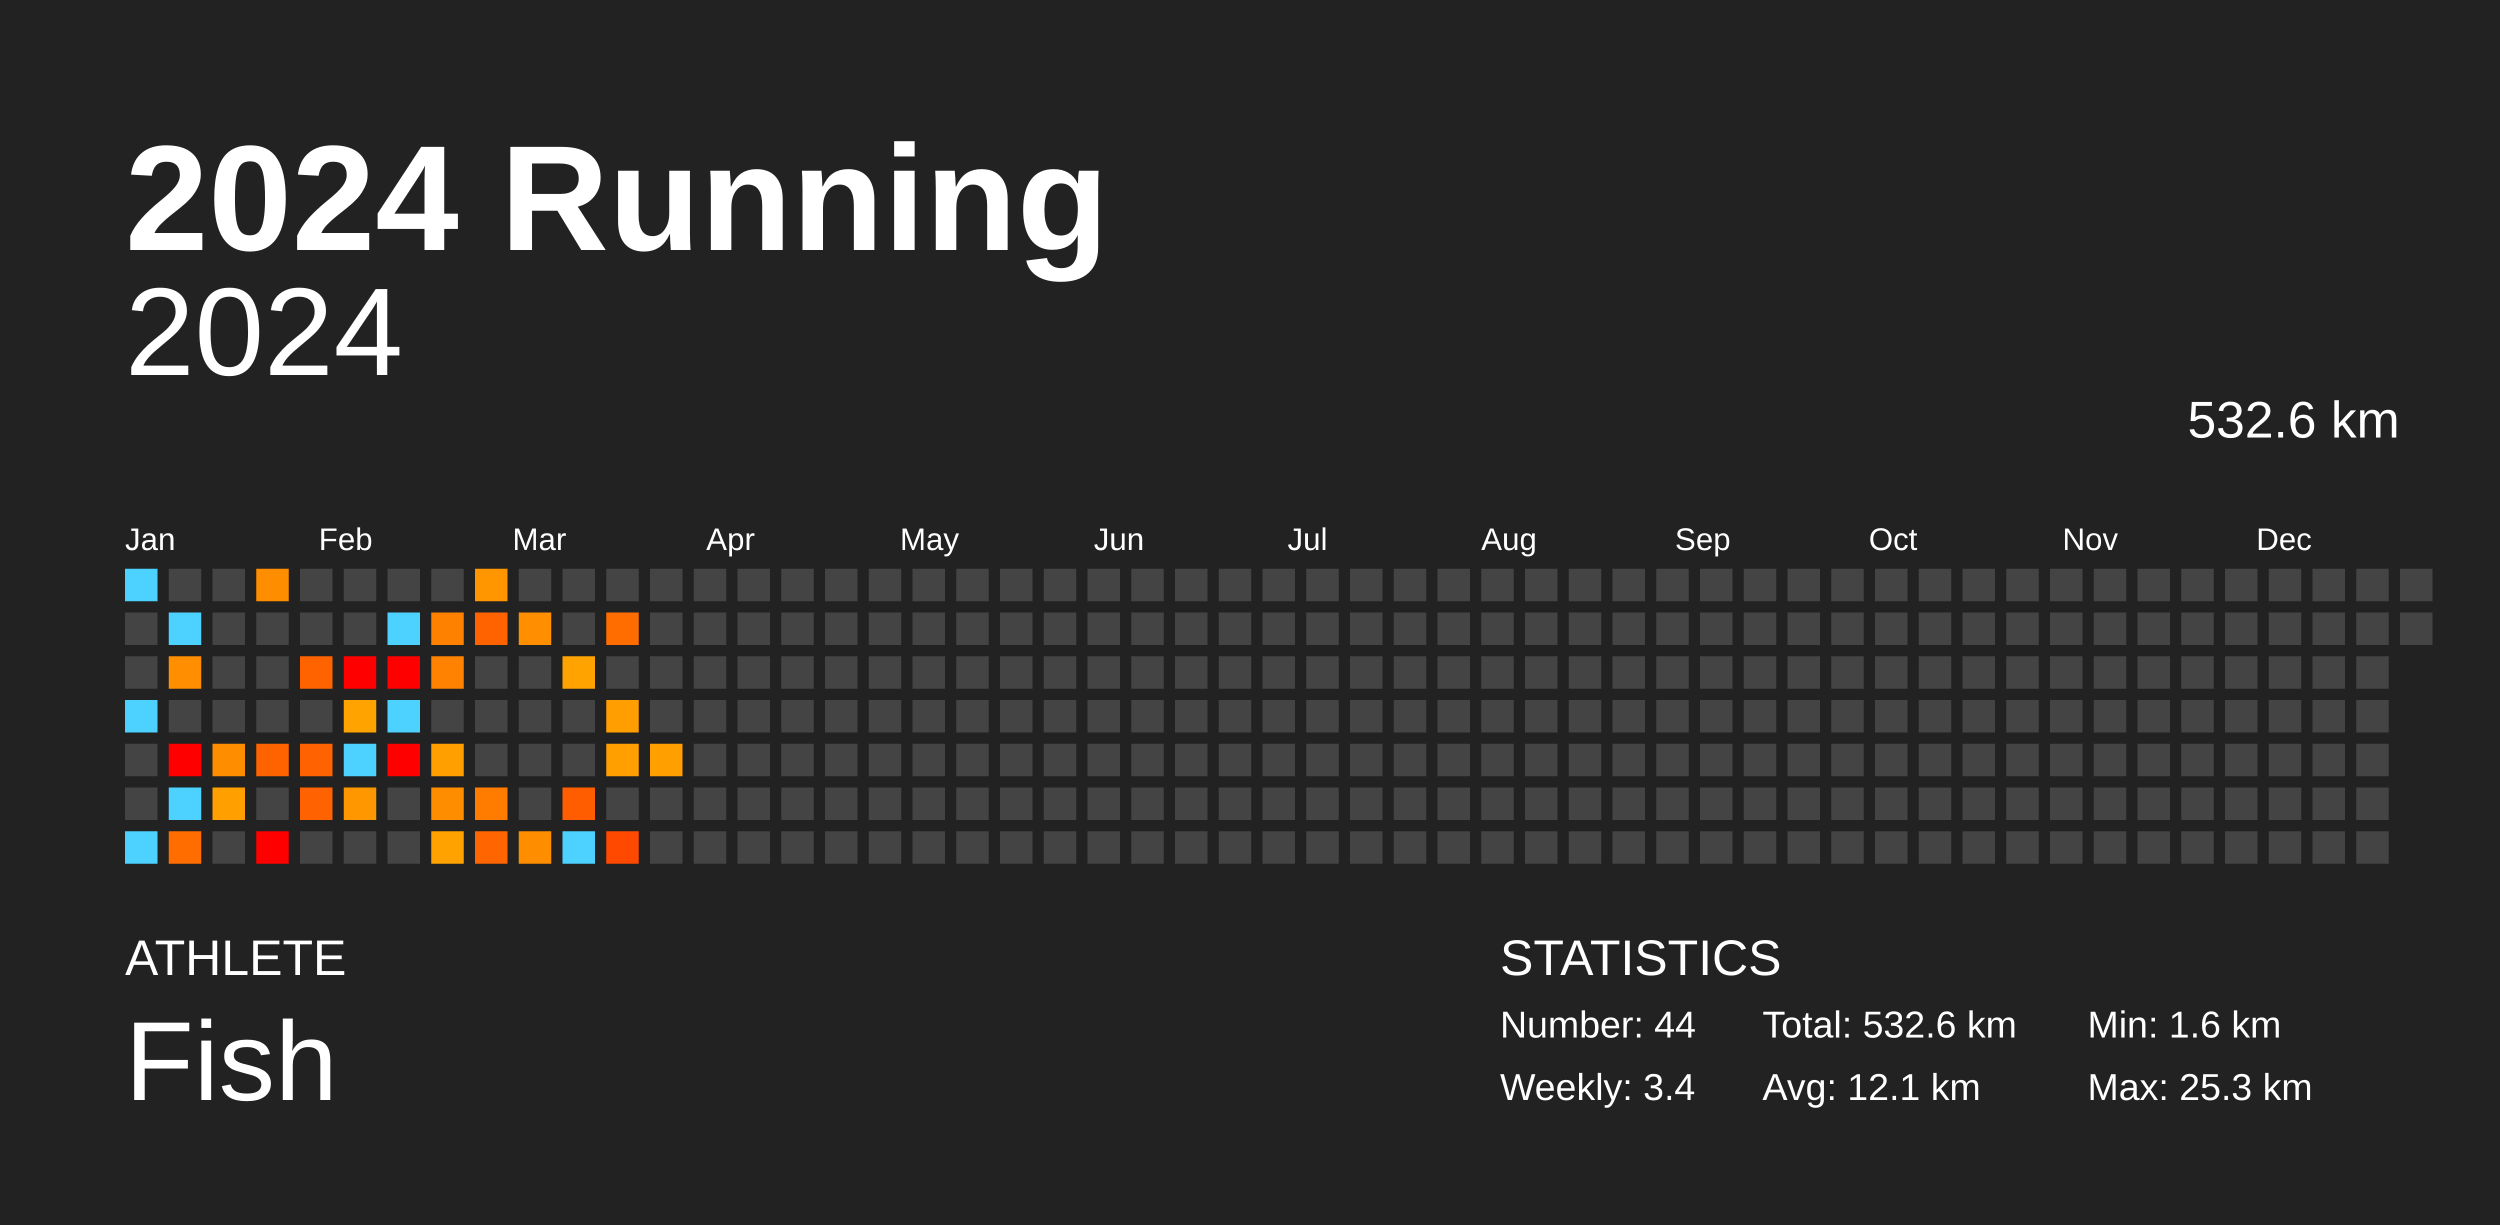
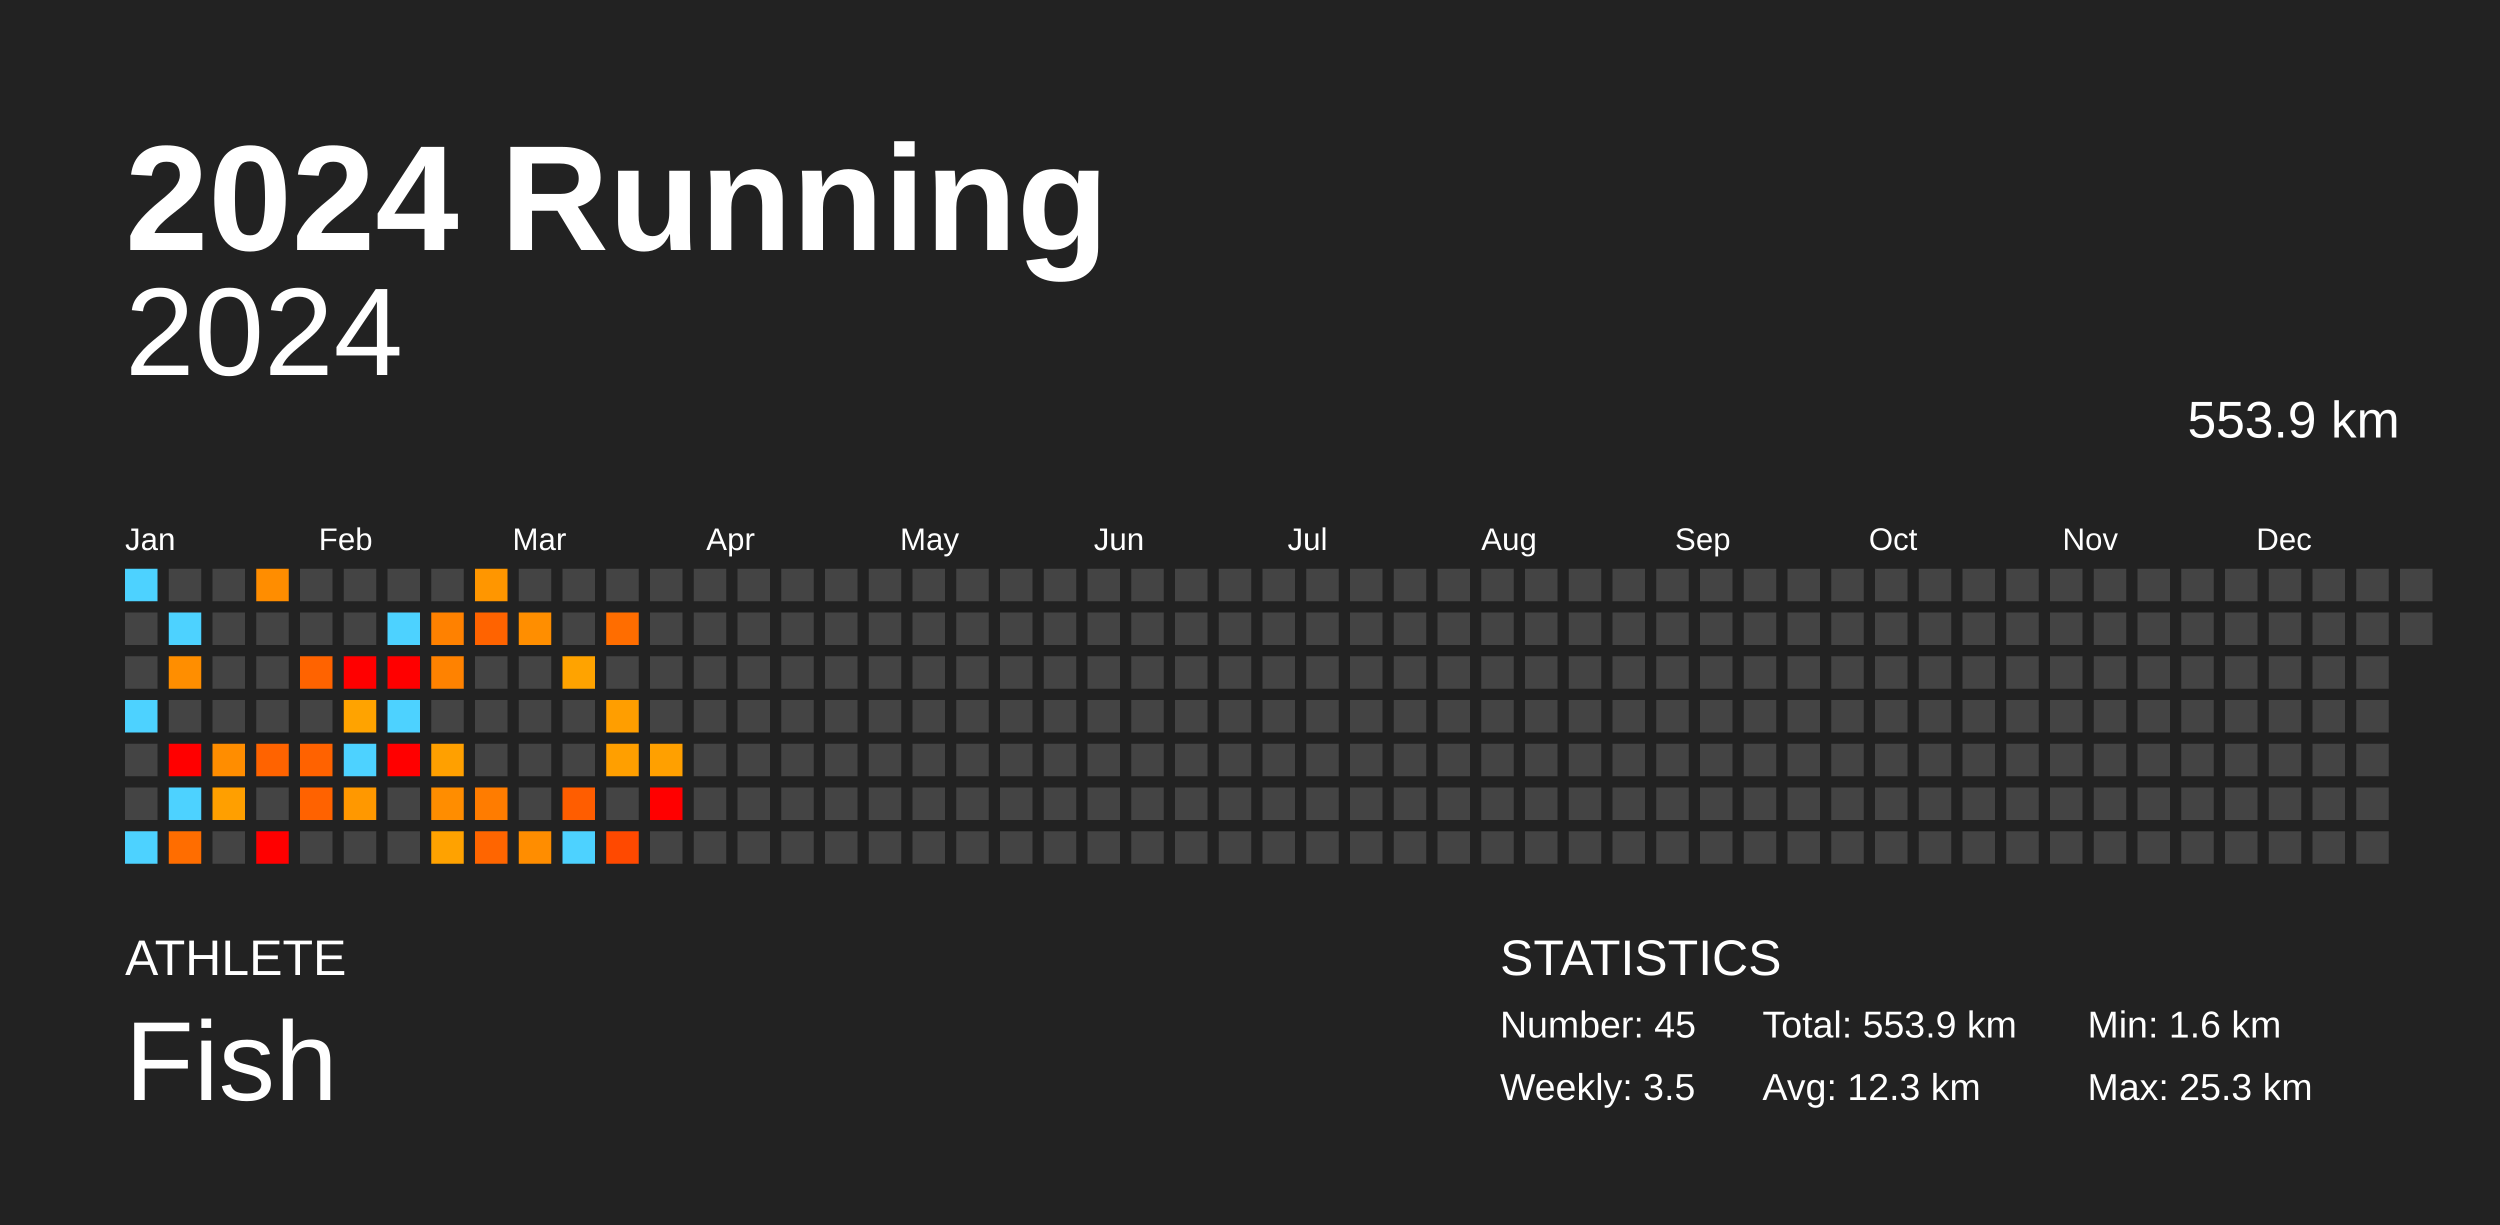
<svg xmlns="http://www.w3.org/2000/svg" baseProfile="full" height="98mm" version="1.1" viewBox="0,0,200,98" width="200mm">
  <defs />
  <rect fill="#222222" height="98" width="200" x="0" y="0" />
  <text fill="#FFFFFF" style="font-size:12px; font-family:Arial; font-weight:bold;" x="10" y="20">2024 Running</text>
  <text fill="#FFFFFF" style="font-size:4px; font-family:Arial" x="10" y="78">ATHLETE</text>
  <text fill="#FFFFFF" style="font-size:9px; font-family:Arial" x="10" y="88">Fish</text>
  <text fill="#FFFFFF" style="font-size:4px; font-family:Arial" x="120" y="78">STATISTICS</text>
-   <text fill="#FFFFFF" style="font-size:3px; font-family:Arial" x="120" y="83">Number: 44</text>
-   <text fill="#FFFFFF" style="font-size:3px; font-family:Arial" x="120" y="88">Weekly: 3.4</text>
-   <text fill="#FFFFFF" style="font-size:3px; font-family:Arial" x="141" y="83">Total: 532.6 km</text>
-   <text fill="#FFFFFF" style="font-size:3px; font-family:Arial" x="141" y="88">Avg: 12.1 km</text>
+   <text fill="#FFFFFF" style="font-size:3px; font-family:Arial" x="120" y="83">Number: 45</text>
+   <text fill="#FFFFFF" style="font-size:3px; font-family:Arial" x="120" y="88">Weekly: 3.5</text>
+   <text fill="#FFFFFF" style="font-size:3px; font-family:Arial" x="141" y="83">Total: 553.9 km</text>
+   <text fill="#FFFFFF" style="font-size:3px; font-family:Arial" x="141" y="88">Avg: 12.3 km</text>
  <text fill="#FFFFFF" style="font-size:3px; font-family:Arial" x="167" y="83">Min: 1.6 km</text>
  <text fill="#FFFFFF" style="font-size:3px; font-family:Arial" x="167" y="88">Max: 25.3 km</text>
  <text alignment-baseline="hanging" fill="#FFFFFF" style="font-size:10.0px; font-family:Arial;" x="10" y="30">2024</text>
-   <text alignment-baseline="hanging" fill="#FFFFFF" style="font-size:4.125px; font-family:Arial;" x="175" y="35">532.6 km</text>
+   <text alignment-baseline="hanging" fill="#FFFFFF" style="font-size:4.125px; font-family:Arial;" x="175" y="35">553.9 km</text>
  <text fill="#FFFFFF" style="font-size:2.5px; font-family:Arial" x="10.0" y="44">Jan</text>
  <text fill="#FFFFFF" style="font-size:2.5px; font-family:Arial" x="25.5" y="44">Feb</text>
  <text fill="#FFFFFF" style="font-size:2.5px; font-family:Arial" x="41.0" y="44">Mar</text>
  <text fill="#FFFFFF" style="font-size:2.5px; font-family:Arial" x="56.5" y="44">Apr</text>
  <text fill="#FFFFFF" style="font-size:2.5px; font-family:Arial" x="72.0" y="44">May</text>
  <text fill="#FFFFFF" style="font-size:2.5px; font-family:Arial" x="87.5" y="44">Jun</text>
  <text fill="#FFFFFF" style="font-size:2.5px; font-family:Arial" x="103.0" y="44">Jul</text>
  <text fill="#FFFFFF" style="font-size:2.5px; font-family:Arial" x="118.5" y="44">Aug</text>
  <text fill="#FFFFFF" style="font-size:2.5px; font-family:Arial" x="134.0" y="44">Sep</text>
  <text fill="#FFFFFF" style="font-size:2.5px; font-family:Arial" x="149.5" y="44">Oct</text>
  <text fill="#FFFFFF" style="font-size:2.5px; font-family:Arial" x="165.0" y="44">Nov</text>
  <text fill="#FFFFFF" style="font-size:2.5px; font-family:Arial" x="180.5" y="44">Dec</text>
  <rect fill="#4dd2ff" height="2.6" width="2.6" x="10.0" y="45.5" />
  <rect fill="#444444" height="2.6" width="2.6" x="10.0" y="49.0" />
  <rect fill="#444444" height="2.6" width="2.6" x="10.0" y="52.5" />
  <rect fill="#4dd2ff" height="2.6" width="2.6" x="10.0" y="56.0" />
  <rect fill="#444444" height="2.6" width="2.6" x="10.0" y="59.5" />
  <rect fill="#444444" height="2.6" width="2.6" x="10.0" y="63.0" />
  <rect fill="#4dd2ff" height="2.6" width="2.6" x="10.0" y="66.5" />
  <rect fill="#444444" height="2.6" width="2.6" x="13.5" y="45.5" />
  <rect fill="#4dd2ff" height="2.6" width="2.6" x="13.5" y="49.0" />
  <rect fill="#ff8e00" height="2.6" width="2.6" x="13.5" y="52.5" />
  <rect fill="#444444" height="2.6" width="2.6" x="13.5" y="56.0" />
  <rect fill="red" height="2.6" width="2.6" x="13.5" y="59.5" />
  <rect fill="#4dd2ff" height="2.6" width="2.6" x="13.5" y="63.0" />
  <rect fill="#ff6d00" height="2.6" width="2.6" x="13.5" y="66.5" />
  <rect fill="#444444" height="2.6" width="2.6" x="17.0" y="45.5" />
  <rect fill="#444444" height="2.6" width="2.6" x="17.0" y="49.0" />
  <rect fill="#444444" height="2.6" width="2.6" x="17.0" y="52.5" />
  <rect fill="#444444" height="2.6" width="2.6" x="17.0" y="56.0" />
  <rect fill="#ff8d00" height="2.6" width="2.6" x="17.0" y="59.5" />
  <rect fill="#ff9f00" height="2.6" width="2.6" x="17.0" y="63.0" />
  <rect fill="#444444" height="2.6" width="2.6" x="17.0" y="66.5" />
  <rect fill="#ff8d00" height="2.6" width="2.6" x="20.5" y="45.5" />
  <rect fill="#444444" height="2.6" width="2.6" x="20.5" y="49.0" />
  <rect fill="#444444" height="2.6" width="2.6" x="20.5" y="52.5" />
  <rect fill="#444444" height="2.6" width="2.6" x="20.5" y="56.0" />
  <rect fill="#ff6300" height="2.6" width="2.6" x="20.5" y="59.5" />
  <rect fill="#444444" height="2.6" width="2.6" x="20.5" y="63.0" />
  <rect fill="red" height="2.6" width="2.6" x="20.5" y="66.5" />
  <rect fill="#444444" height="2.6" width="2.6" x="24.0" y="45.5" />
  <rect fill="#444444" height="2.6" width="2.6" x="24.0" y="49.0" />
  <rect fill="#ff6300" height="2.6" width="2.6" x="24.0" y="52.5" />
  <rect fill="#444444" height="2.6" width="2.6" x="24.0" y="56.0" />
  <rect fill="#ff6200" height="2.6" width="2.6" x="24.0" y="59.5" />
  <rect fill="#ff6200" height="2.6" width="2.6" x="24.0" y="63.0" />
  <rect fill="#444444" height="2.6" width="2.6" x="24.0" y="66.5" />
  <rect fill="#444444" height="2.6" width="2.6" x="27.5" y="45.5" />
  <rect fill="#444444" height="2.6" width="2.6" x="27.5" y="49.0" />
  <rect fill="red" height="2.6" width="2.6" x="27.5" y="52.5" />
  <rect fill="#ffa300" height="2.6" width="2.6" x="27.5" y="56.0" />
  <rect fill="#4dd2ff" height="2.6" width="2.6" x="27.5" y="59.5" />
  <rect fill="#ff9800" height="2.6" width="2.6" x="27.5" y="63.0" />
  <rect fill="#444444" height="2.6" width="2.6" x="27.5" y="66.5" />
  <rect fill="#444444" height="2.6" width="2.6" x="31.0" y="45.5" />
  <rect fill="#4dd2ff" height="2.6" width="2.6" x="31.0" y="49.0" />
  <rect fill="red" height="2.6" width="2.6" x="31.0" y="52.5" />
  <rect fill="#4dd2ff" height="2.6" width="2.6" x="31.0" y="56.0" />
  <rect fill="red" height="2.6" width="2.6" x="31.0" y="59.5" />
  <rect fill="#444444" height="2.6" width="2.6" x="31.0" y="63.0" />
  <rect fill="#444444" height="2.6" width="2.6" x="31.0" y="66.5" />
  <rect fill="#444444" height="2.6" width="2.6" x="34.5" y="45.5" />
  <rect fill="#ff8100" height="2.6" width="2.6" x="34.5" y="49.0" />
  <rect fill="#ff8200" height="2.6" width="2.6" x="34.5" y="52.5" />
  <rect fill="#444444" height="2.6" width="2.6" x="34.5" y="56.0" />
  <rect fill="#ffa000" height="2.6" width="2.6" x="34.5" y="59.5" />
  <rect fill="#ff8d00" height="2.6" width="2.6" x="34.5" y="63.0" />
  <rect fill="#ffa200" height="2.6" width="2.6" x="34.5" y="66.5" />
  <rect fill="#ff9600" height="2.6" width="2.6" x="38.0" y="45.5" />
  <rect fill="#ff6300" height="2.6" width="2.6" x="38.0" y="49.0" />
  <rect fill="#444444" height="2.6" width="2.6" x="38.0" y="52.5" />
  <rect fill="#444444" height="2.6" width="2.6" x="38.0" y="56.0" />
  <rect fill="#444444" height="2.6" width="2.6" x="38.0" y="59.5" />
  <rect fill="#ff7c00" height="2.6" width="2.6" x="38.0" y="63.0" />
  <rect fill="#ff6500" height="2.6" width="2.6" x="38.0" y="66.5" />
  <rect fill="#444444" height="2.6" width="2.6" x="41.5" y="45.5" />
  <rect fill="#ff8e00" height="2.6" width="2.6" x="41.5" y="49.0" />
  <rect fill="#444444" height="2.6" width="2.6" x="41.5" y="52.5" />
  <rect fill="#444444" height="2.6" width="2.6" x="41.5" y="56.0" />
  <rect fill="#444444" height="2.6" width="2.6" x="41.5" y="59.5" />
  <rect fill="#444444" height="2.6" width="2.6" x="41.5" y="63.0" />
  <rect fill="#ff8d00" height="2.6" width="2.6" x="41.5" y="66.5" />
  <rect fill="#444444" height="2.6" width="2.6" x="45.0" y="45.5" />
  <rect fill="#444444" height="2.6" width="2.6" x="45.0" y="49.0" />
  <rect fill="#ffa300" height="2.6" width="2.6" x="45.0" y="52.5" />
  <rect fill="#444444" height="2.6" width="2.6" x="45.0" y="56.0" />
  <rect fill="#444444" height="2.6" width="2.6" x="45.0" y="59.5" />
  <rect fill="#ff5d00" height="2.6" width="2.6" x="45.0" y="63.0" />
  <rect fill="#4dd2ff" height="2.6" width="2.6" x="45.0" y="66.5" />
  <rect fill="#444444" height="2.6" width="2.6" x="48.5" y="45.5" />
  <rect fill="#ff6d00" height="2.6" width="2.6" x="48.5" y="49.0" />
  <rect fill="#444444" height="2.6" width="2.6" x="48.5" y="52.5" />
  <rect fill="#ff9e00" height="2.6" width="2.6" x="48.5" y="56.0" />
  <rect fill="#ff9f00" height="2.6" width="2.6" x="48.5" y="59.5" />
  <rect fill="#444444" height="2.6" width="2.6" x="48.5" y="63.0" />
  <rect fill="#ff4900" height="2.6" width="2.6" x="48.5" y="66.5" />
  <rect fill="#444444" height="2.6" width="2.6" x="52.0" y="45.5" />
  <rect fill="#444444" height="2.6" width="2.6" x="52.0" y="49.0" />
  <rect fill="#444444" height="2.6" width="2.6" x="52.0" y="52.5" />
  <rect fill="#444444" height="2.6" width="2.6" x="52.0" y="56.0" />
  <rect fill="#ffa000" height="2.6" width="2.6" x="52.0" y="59.5" />
-   <rect fill="#444444" height="2.6" width="2.6" x="52.0" y="63.0" />
+   <rect fill="red" height="2.6" width="2.6" x="52.0" y="63.0" />
  <rect fill="#444444" height="2.6" width="2.6" x="52.0" y="66.5" />
  <rect fill="#444444" height="2.6" width="2.6" x="55.5" y="45.5" />
  <rect fill="#444444" height="2.6" width="2.6" x="55.5" y="49.0" />
  <rect fill="#444444" height="2.6" width="2.6" x="55.5" y="52.5" />
  <rect fill="#444444" height="2.6" width="2.6" x="55.5" y="56.0" />
  <rect fill="#444444" height="2.6" width="2.6" x="55.5" y="59.5" />
  <rect fill="#444444" height="2.6" width="2.6" x="55.5" y="63.0" />
  <rect fill="#444444" height="2.6" width="2.6" x="55.5" y="66.5" />
  <rect fill="#444444" height="2.6" width="2.6" x="59.0" y="45.5" />
  <rect fill="#444444" height="2.6" width="2.6" x="59.0" y="49.0" />
  <rect fill="#444444" height="2.6" width="2.6" x="59.0" y="52.5" />
  <rect fill="#444444" height="2.6" width="2.6" x="59.0" y="56.0" />
  <rect fill="#444444" height="2.6" width="2.6" x="59.0" y="59.5" />
  <rect fill="#444444" height="2.6" width="2.6" x="59.0" y="63.0" />
  <rect fill="#444444" height="2.6" width="2.6" x="59.0" y="66.5" />
  <rect fill="#444444" height="2.6" width="2.6" x="62.5" y="45.5" />
  <rect fill="#444444" height="2.6" width="2.6" x="62.5" y="49.0" />
  <rect fill="#444444" height="2.6" width="2.6" x="62.5" y="52.5" />
  <rect fill="#444444" height="2.6" width="2.6" x="62.5" y="56.0" />
  <rect fill="#444444" height="2.6" width="2.6" x="62.5" y="59.5" />
  <rect fill="#444444" height="2.6" width="2.6" x="62.5" y="63.0" />
  <rect fill="#444444" height="2.6" width="2.6" x="62.5" y="66.5" />
  <rect fill="#444444" height="2.6" width="2.6" x="66.0" y="45.5" />
  <rect fill="#444444" height="2.6" width="2.6" x="66.0" y="49.0" />
  <rect fill="#444444" height="2.6" width="2.6" x="66.0" y="52.5" />
  <rect fill="#444444" height="2.6" width="2.6" x="66.0" y="56.0" />
  <rect fill="#444444" height="2.6" width="2.6" x="66.0" y="59.5" />
  <rect fill="#444444" height="2.6" width="2.6" x="66.0" y="63.0" />
  <rect fill="#444444" height="2.6" width="2.6" x="66.0" y="66.5" />
  <rect fill="#444444" height="2.6" width="2.6" x="69.5" y="45.5" />
  <rect fill="#444444" height="2.6" width="2.6" x="69.5" y="49.0" />
  <rect fill="#444444" height="2.6" width="2.6" x="69.5" y="52.5" />
  <rect fill="#444444" height="2.6" width="2.6" x="69.5" y="56.0" />
  <rect fill="#444444" height="2.6" width="2.6" x="69.5" y="59.5" />
  <rect fill="#444444" height="2.6" width="2.6" x="69.5" y="63.0" />
  <rect fill="#444444" height="2.6" width="2.6" x="69.5" y="66.5" />
  <rect fill="#444444" height="2.6" width="2.6" x="73.0" y="45.5" />
  <rect fill="#444444" height="2.6" width="2.6" x="73.0" y="49.0" />
  <rect fill="#444444" height="2.6" width="2.6" x="73.0" y="52.5" />
  <rect fill="#444444" height="2.6" width="2.6" x="73.0" y="56.0" />
  <rect fill="#444444" height="2.6" width="2.6" x="73.0" y="59.5" />
  <rect fill="#444444" height="2.6" width="2.6" x="73.0" y="63.0" />
  <rect fill="#444444" height="2.6" width="2.6" x="73.0" y="66.5" />
  <rect fill="#444444" height="2.6" width="2.6" x="76.5" y="45.5" />
  <rect fill="#444444" height="2.6" width="2.6" x="76.5" y="49.0" />
  <rect fill="#444444" height="2.6" width="2.6" x="76.5" y="52.5" />
  <rect fill="#444444" height="2.6" width="2.6" x="76.5" y="56.0" />
  <rect fill="#444444" height="2.6" width="2.6" x="76.5" y="59.5" />
  <rect fill="#444444" height="2.6" width="2.6" x="76.5" y="63.0" />
  <rect fill="#444444" height="2.6" width="2.6" x="76.5" y="66.5" />
  <rect fill="#444444" height="2.6" width="2.6" x="80.0" y="45.5" />
  <rect fill="#444444" height="2.6" width="2.6" x="80.0" y="49.0" />
  <rect fill="#444444" height="2.6" width="2.6" x="80.0" y="52.5" />
  <rect fill="#444444" height="2.6" width="2.6" x="80.0" y="56.0" />
  <rect fill="#444444" height="2.6" width="2.6" x="80.0" y="59.5" />
  <rect fill="#444444" height="2.6" width="2.6" x="80.0" y="63.0" />
  <rect fill="#444444" height="2.6" width="2.6" x="80.0" y="66.5" />
  <rect fill="#444444" height="2.6" width="2.6" x="83.5" y="45.5" />
  <rect fill="#444444" height="2.6" width="2.6" x="83.5" y="49.0" />
  <rect fill="#444444" height="2.6" width="2.6" x="83.5" y="52.5" />
  <rect fill="#444444" height="2.6" width="2.6" x="83.5" y="56.0" />
  <rect fill="#444444" height="2.6" width="2.6" x="83.5" y="59.5" />
  <rect fill="#444444" height="2.6" width="2.6" x="83.5" y="63.0" />
  <rect fill="#444444" height="2.6" width="2.6" x="83.5" y="66.5" />
  <rect fill="#444444" height="2.6" width="2.6" x="87.0" y="45.5" />
  <rect fill="#444444" height="2.6" width="2.6" x="87.0" y="49.0" />
  <rect fill="#444444" height="2.6" width="2.6" x="87.0" y="52.5" />
  <rect fill="#444444" height="2.6" width="2.6" x="87.0" y="56.0" />
  <rect fill="#444444" height="2.6" width="2.6" x="87.0" y="59.5" />
  <rect fill="#444444" height="2.6" width="2.6" x="87.0" y="63.0" />
  <rect fill="#444444" height="2.6" width="2.6" x="87.0" y="66.5" />
  <rect fill="#444444" height="2.6" width="2.6" x="90.5" y="45.5" />
  <rect fill="#444444" height="2.6" width="2.6" x="90.5" y="49.0" />
  <rect fill="#444444" height="2.6" width="2.6" x="90.5" y="52.5" />
  <rect fill="#444444" height="2.6" width="2.6" x="90.5" y="56.0" />
  <rect fill="#444444" height="2.6" width="2.6" x="90.5" y="59.5" />
  <rect fill="#444444" height="2.6" width="2.6" x="90.5" y="63.0" />
  <rect fill="#444444" height="2.6" width="2.6" x="90.5" y="66.5" />
  <rect fill="#444444" height="2.6" width="2.6" x="94.0" y="45.5" />
  <rect fill="#444444" height="2.6" width="2.6" x="94.0" y="49.0" />
  <rect fill="#444444" height="2.6" width="2.6" x="94.0" y="52.5" />
  <rect fill="#444444" height="2.6" width="2.6" x="94.0" y="56.0" />
  <rect fill="#444444" height="2.6" width="2.6" x="94.0" y="59.5" />
  <rect fill="#444444" height="2.6" width="2.6" x="94.0" y="63.0" />
  <rect fill="#444444" height="2.6" width="2.6" x="94.0" y="66.5" />
  <rect fill="#444444" height="2.6" width="2.6" x="97.5" y="45.5" />
  <rect fill="#444444" height="2.6" width="2.6" x="97.5" y="49.0" />
  <rect fill="#444444" height="2.6" width="2.6" x="97.5" y="52.5" />
  <rect fill="#444444" height="2.6" width="2.6" x="97.5" y="56.0" />
  <rect fill="#444444" height="2.6" width="2.6" x="97.5" y="59.5" />
  <rect fill="#444444" height="2.6" width="2.6" x="97.5" y="63.0" />
  <rect fill="#444444" height="2.6" width="2.6" x="97.5" y="66.5" />
  <rect fill="#444444" height="2.6" width="2.6" x="101.0" y="45.5" />
  <rect fill="#444444" height="2.6" width="2.6" x="101.0" y="49.0" />
  <rect fill="#444444" height="2.6" width="2.6" x="101.0" y="52.5" />
  <rect fill="#444444" height="2.6" width="2.6" x="101.0" y="56.0" />
  <rect fill="#444444" height="2.6" width="2.6" x="101.0" y="59.5" />
  <rect fill="#444444" height="2.6" width="2.6" x="101.0" y="63.0" />
  <rect fill="#444444" height="2.6" width="2.6" x="101.0" y="66.5" />
  <rect fill="#444444" height="2.6" width="2.6" x="104.5" y="45.5" />
  <rect fill="#444444" height="2.6" width="2.6" x="104.5" y="49.0" />
  <rect fill="#444444" height="2.6" width="2.6" x="104.5" y="52.5" />
  <rect fill="#444444" height="2.6" width="2.6" x="104.5" y="56.0" />
  <rect fill="#444444" height="2.6" width="2.6" x="104.5" y="59.5" />
  <rect fill="#444444" height="2.6" width="2.6" x="104.5" y="63.0" />
  <rect fill="#444444" height="2.6" width="2.6" x="104.5" y="66.5" />
  <rect fill="#444444" height="2.6" width="2.6" x="108.0" y="45.5" />
  <rect fill="#444444" height="2.6" width="2.6" x="108.0" y="49.0" />
  <rect fill="#444444" height="2.6" width="2.6" x="108.0" y="52.5" />
  <rect fill="#444444" height="2.6" width="2.6" x="108.0" y="56.0" />
  <rect fill="#444444" height="2.6" width="2.6" x="108.0" y="59.5" />
  <rect fill="#444444" height="2.6" width="2.6" x="108.0" y="63.0" />
  <rect fill="#444444" height="2.6" width="2.6" x="108.0" y="66.5" />
  <rect fill="#444444" height="2.6" width="2.6" x="111.5" y="45.5" />
  <rect fill="#444444" height="2.6" width="2.6" x="111.5" y="49.0" />
  <rect fill="#444444" height="2.6" width="2.6" x="111.5" y="52.5" />
  <rect fill="#444444" height="2.6" width="2.6" x="111.5" y="56.0" />
  <rect fill="#444444" height="2.6" width="2.6" x="111.5" y="59.5" />
  <rect fill="#444444" height="2.6" width="2.6" x="111.5" y="63.0" />
  <rect fill="#444444" height="2.6" width="2.6" x="111.5" y="66.5" />
  <rect fill="#444444" height="2.6" width="2.6" x="115.0" y="45.5" />
  <rect fill="#444444" height="2.6" width="2.6" x="115.0" y="49.0" />
  <rect fill="#444444" height="2.6" width="2.6" x="115.0" y="52.5" />
  <rect fill="#444444" height="2.6" width="2.6" x="115.0" y="56.0" />
  <rect fill="#444444" height="2.6" width="2.6" x="115.0" y="59.5" />
  <rect fill="#444444" height="2.6" width="2.6" x="115.0" y="63.0" />
  <rect fill="#444444" height="2.6" width="2.6" x="115.0" y="66.5" />
  <rect fill="#444444" height="2.6" width="2.6" x="118.5" y="45.5" />
  <rect fill="#444444" height="2.6" width="2.6" x="118.5" y="49.0" />
  <rect fill="#444444" height="2.6" width="2.6" x="118.5" y="52.5" />
  <rect fill="#444444" height="2.6" width="2.6" x="118.5" y="56.0" />
  <rect fill="#444444" height="2.6" width="2.6" x="118.5" y="59.5" />
  <rect fill="#444444" height="2.6" width="2.6" x="118.5" y="63.0" />
  <rect fill="#444444" height="2.6" width="2.6" x="118.5" y="66.5" />
  <rect fill="#444444" height="2.6" width="2.6" x="122.0" y="45.5" />
  <rect fill="#444444" height="2.6" width="2.6" x="122.0" y="49.0" />
  <rect fill="#444444" height="2.6" width="2.6" x="122.0" y="52.5" />
  <rect fill="#444444" height="2.6" width="2.6" x="122.0" y="56.0" />
  <rect fill="#444444" height="2.6" width="2.6" x="122.0" y="59.5" />
  <rect fill="#444444" height="2.6" width="2.6" x="122.0" y="63.0" />
  <rect fill="#444444" height="2.6" width="2.6" x="122.0" y="66.5" />
  <rect fill="#444444" height="2.6" width="2.6" x="125.5" y="45.5" />
  <rect fill="#444444" height="2.6" width="2.6" x="125.5" y="49.0" />
  <rect fill="#444444" height="2.6" width="2.6" x="125.5" y="52.5" />
  <rect fill="#444444" height="2.6" width="2.6" x="125.5" y="56.0" />
  <rect fill="#444444" height="2.6" width="2.6" x="125.5" y="59.5" />
  <rect fill="#444444" height="2.6" width="2.6" x="125.5" y="63.0" />
  <rect fill="#444444" height="2.6" width="2.6" x="125.5" y="66.5" />
  <rect fill="#444444" height="2.6" width="2.6" x="129.0" y="45.5" />
  <rect fill="#444444" height="2.6" width="2.6" x="129.0" y="49.0" />
  <rect fill="#444444" height="2.6" width="2.6" x="129.0" y="52.5" />
  <rect fill="#444444" height="2.6" width="2.6" x="129.0" y="56.0" />
  <rect fill="#444444" height="2.6" width="2.6" x="129.0" y="59.5" />
  <rect fill="#444444" height="2.6" width="2.6" x="129.0" y="63.0" />
  <rect fill="#444444" height="2.6" width="2.6" x="129.0" y="66.5" />
  <rect fill="#444444" height="2.6" width="2.6" x="132.5" y="45.5" />
  <rect fill="#444444" height="2.6" width="2.6" x="132.5" y="49.0" />
  <rect fill="#444444" height="2.6" width="2.6" x="132.5" y="52.5" />
  <rect fill="#444444" height="2.6" width="2.6" x="132.5" y="56.0" />
  <rect fill="#444444" height="2.6" width="2.6" x="132.5" y="59.5" />
  <rect fill="#444444" height="2.6" width="2.6" x="132.5" y="63.0" />
  <rect fill="#444444" height="2.6" width="2.6" x="132.5" y="66.5" />
  <rect fill="#444444" height="2.6" width="2.6" x="136.0" y="45.5" />
  <rect fill="#444444" height="2.6" width="2.6" x="136.0" y="49.0" />
  <rect fill="#444444" height="2.6" width="2.6" x="136.0" y="52.5" />
  <rect fill="#444444" height="2.6" width="2.6" x="136.0" y="56.0" />
  <rect fill="#444444" height="2.6" width="2.6" x="136.0" y="59.5" />
  <rect fill="#444444" height="2.6" width="2.6" x="136.0" y="63.0" />
  <rect fill="#444444" height="2.6" width="2.6" x="136.0" y="66.5" />
  <rect fill="#444444" height="2.6" width="2.6" x="139.5" y="45.5" />
  <rect fill="#444444" height="2.6" width="2.6" x="139.5" y="49.0" />
  <rect fill="#444444" height="2.6" width="2.6" x="139.5" y="52.5" />
  <rect fill="#444444" height="2.6" width="2.6" x="139.5" y="56.0" />
  <rect fill="#444444" height="2.6" width="2.6" x="139.5" y="59.5" />
  <rect fill="#444444" height="2.6" width="2.6" x="139.5" y="63.0" />
  <rect fill="#444444" height="2.6" width="2.6" x="139.5" y="66.5" />
  <rect fill="#444444" height="2.6" width="2.6" x="143.0" y="45.5" />
  <rect fill="#444444" height="2.6" width="2.6" x="143.0" y="49.0" />
  <rect fill="#444444" height="2.6" width="2.6" x="143.0" y="52.5" />
  <rect fill="#444444" height="2.6" width="2.6" x="143.0" y="56.0" />
  <rect fill="#444444" height="2.6" width="2.6" x="143.0" y="59.5" />
  <rect fill="#444444" height="2.6" width="2.6" x="143.0" y="63.0" />
  <rect fill="#444444" height="2.6" width="2.6" x="143.0" y="66.5" />
  <rect fill="#444444" height="2.6" width="2.6" x="146.5" y="45.5" />
  <rect fill="#444444" height="2.6" width="2.6" x="146.5" y="49.0" />
  <rect fill="#444444" height="2.6" width="2.6" x="146.5" y="52.5" />
  <rect fill="#444444" height="2.6" width="2.6" x="146.5" y="56.0" />
  <rect fill="#444444" height="2.6" width="2.6" x="146.5" y="59.5" />
  <rect fill="#444444" height="2.6" width="2.6" x="146.5" y="63.0" />
  <rect fill="#444444" height="2.6" width="2.6" x="146.5" y="66.5" />
  <rect fill="#444444" height="2.6" width="2.6" x="150.0" y="45.5" />
  <rect fill="#444444" height="2.6" width="2.6" x="150.0" y="49.0" />
  <rect fill="#444444" height="2.6" width="2.6" x="150.0" y="52.5" />
  <rect fill="#444444" height="2.6" width="2.6" x="150.0" y="56.0" />
  <rect fill="#444444" height="2.6" width="2.6" x="150.0" y="59.5" />
  <rect fill="#444444" height="2.6" width="2.6" x="150.0" y="63.0" />
  <rect fill="#444444" height="2.6" width="2.6" x="150.0" y="66.5" />
  <rect fill="#444444" height="2.6" width="2.6" x="153.5" y="45.5" />
  <rect fill="#444444" height="2.6" width="2.6" x="153.5" y="49.0" />
  <rect fill="#444444" height="2.6" width="2.6" x="153.5" y="52.5" />
  <rect fill="#444444" height="2.6" width="2.6" x="153.5" y="56.0" />
  <rect fill="#444444" height="2.6" width="2.6" x="153.5" y="59.5" />
  <rect fill="#444444" height="2.6" width="2.6" x="153.5" y="63.0" />
  <rect fill="#444444" height="2.6" width="2.6" x="153.5" y="66.5" />
  <rect fill="#444444" height="2.6" width="2.6" x="157.0" y="45.5" />
  <rect fill="#444444" height="2.6" width="2.6" x="157.0" y="49.0" />
  <rect fill="#444444" height="2.6" width="2.6" x="157.0" y="52.5" />
  <rect fill="#444444" height="2.6" width="2.6" x="157.0" y="56.0" />
  <rect fill="#444444" height="2.6" width="2.6" x="157.0" y="59.5" />
  <rect fill="#444444" height="2.6" width="2.6" x="157.0" y="63.0" />
  <rect fill="#444444" height="2.6" width="2.6" x="157.0" y="66.5" />
  <rect fill="#444444" height="2.6" width="2.6" x="160.5" y="45.5" />
  <rect fill="#444444" height="2.6" width="2.6" x="160.5" y="49.0" />
  <rect fill="#444444" height="2.6" width="2.6" x="160.5" y="52.5" />
  <rect fill="#444444" height="2.6" width="2.6" x="160.5" y="56.0" />
  <rect fill="#444444" height="2.6" width="2.6" x="160.5" y="59.5" />
  <rect fill="#444444" height="2.6" width="2.6" x="160.5" y="63.0" />
  <rect fill="#444444" height="2.6" width="2.6" x="160.5" y="66.5" />
  <rect fill="#444444" height="2.6" width="2.6" x="164.0" y="45.5" />
  <rect fill="#444444" height="2.6" width="2.6" x="164.0" y="49.0" />
  <rect fill="#444444" height="2.6" width="2.6" x="164.0" y="52.5" />
  <rect fill="#444444" height="2.6" width="2.6" x="164.0" y="56.0" />
  <rect fill="#444444" height="2.6" width="2.6" x="164.0" y="59.5" />
  <rect fill="#444444" height="2.6" width="2.6" x="164.0" y="63.0" />
  <rect fill="#444444" height="2.6" width="2.6" x="164.0" y="66.5" />
  <rect fill="#444444" height="2.6" width="2.6" x="167.5" y="45.5" />
  <rect fill="#444444" height="2.6" width="2.6" x="167.5" y="49.0" />
  <rect fill="#444444" height="2.6" width="2.6" x="167.5" y="52.5" />
  <rect fill="#444444" height="2.6" width="2.6" x="167.5" y="56.0" />
  <rect fill="#444444" height="2.6" width="2.6" x="167.5" y="59.5" />
  <rect fill="#444444" height="2.6" width="2.6" x="167.5" y="63.0" />
  <rect fill="#444444" height="2.6" width="2.6" x="167.5" y="66.5" />
  <rect fill="#444444" height="2.6" width="2.6" x="171.0" y="45.5" />
  <rect fill="#444444" height="2.6" width="2.6" x="171.0" y="49.0" />
  <rect fill="#444444" height="2.6" width="2.6" x="171.0" y="52.5" />
  <rect fill="#444444" height="2.6" width="2.6" x="171.0" y="56.0" />
  <rect fill="#444444" height="2.6" width="2.6" x="171.0" y="59.5" />
  <rect fill="#444444" height="2.6" width="2.6" x="171.0" y="63.0" />
  <rect fill="#444444" height="2.6" width="2.6" x="171.0" y="66.5" />
  <rect fill="#444444" height="2.6" width="2.6" x="174.5" y="45.5" />
  <rect fill="#444444" height="2.6" width="2.6" x="174.5" y="49.0" />
  <rect fill="#444444" height="2.6" width="2.6" x="174.5" y="52.5" />
  <rect fill="#444444" height="2.6" width="2.6" x="174.5" y="56.0" />
  <rect fill="#444444" height="2.6" width="2.6" x="174.5" y="59.5" />
  <rect fill="#444444" height="2.6" width="2.6" x="174.5" y="63.0" />
  <rect fill="#444444" height="2.6" width="2.6" x="174.5" y="66.5" />
  <rect fill="#444444" height="2.6" width="2.6" x="178.0" y="45.5" />
  <rect fill="#444444" height="2.6" width="2.6" x="178.0" y="49.0" />
  <rect fill="#444444" height="2.6" width="2.6" x="178.0" y="52.5" />
  <rect fill="#444444" height="2.6" width="2.6" x="178.0" y="56.0" />
  <rect fill="#444444" height="2.6" width="2.6" x="178.0" y="59.5" />
  <rect fill="#444444" height="2.6" width="2.6" x="178.0" y="63.0" />
  <rect fill="#444444" height="2.6" width="2.6" x="178.0" y="66.5" />
  <rect fill="#444444" height="2.6" width="2.6" x="181.5" y="45.5" />
  <rect fill="#444444" height="2.6" width="2.6" x="181.5" y="49.0" />
  <rect fill="#444444" height="2.6" width="2.6" x="181.5" y="52.5" />
  <rect fill="#444444" height="2.6" width="2.6" x="181.5" y="56.0" />
  <rect fill="#444444" height="2.6" width="2.6" x="181.5" y="59.5" />
  <rect fill="#444444" height="2.6" width="2.6" x="181.5" y="63.0" />
  <rect fill="#444444" height="2.6" width="2.6" x="181.5" y="66.5" />
  <rect fill="#444444" height="2.6" width="2.6" x="185.0" y="45.5" />
  <rect fill="#444444" height="2.6" width="2.6" x="185.0" y="49.0" />
  <rect fill="#444444" height="2.6" width="2.6" x="185.0" y="52.5" />
  <rect fill="#444444" height="2.6" width="2.6" x="185.0" y="56.0" />
  <rect fill="#444444" height="2.6" width="2.6" x="185.0" y="59.5" />
  <rect fill="#444444" height="2.6" width="2.6" x="185.0" y="63.0" />
  <rect fill="#444444" height="2.6" width="2.6" x="185.0" y="66.5" />
  <rect fill="#444444" height="2.6" width="2.6" x="188.5" y="45.5" />
  <rect fill="#444444" height="2.6" width="2.6" x="188.5" y="49.0" />
  <rect fill="#444444" height="2.6" width="2.6" x="188.5" y="52.5" />
  <rect fill="#444444" height="2.6" width="2.6" x="188.5" y="56.0" />
  <rect fill="#444444" height="2.6" width="2.6" x="188.5" y="59.5" />
  <rect fill="#444444" height="2.6" width="2.6" x="188.5" y="63.0" />
  <rect fill="#444444" height="2.6" width="2.6" x="188.5" y="66.5" />
  <rect fill="#444444" height="2.6" width="2.6" x="192.0" y="45.5" />
  <rect fill="#444444" height="2.6" width="2.6" x="192.0" y="49.0" />
</svg>
